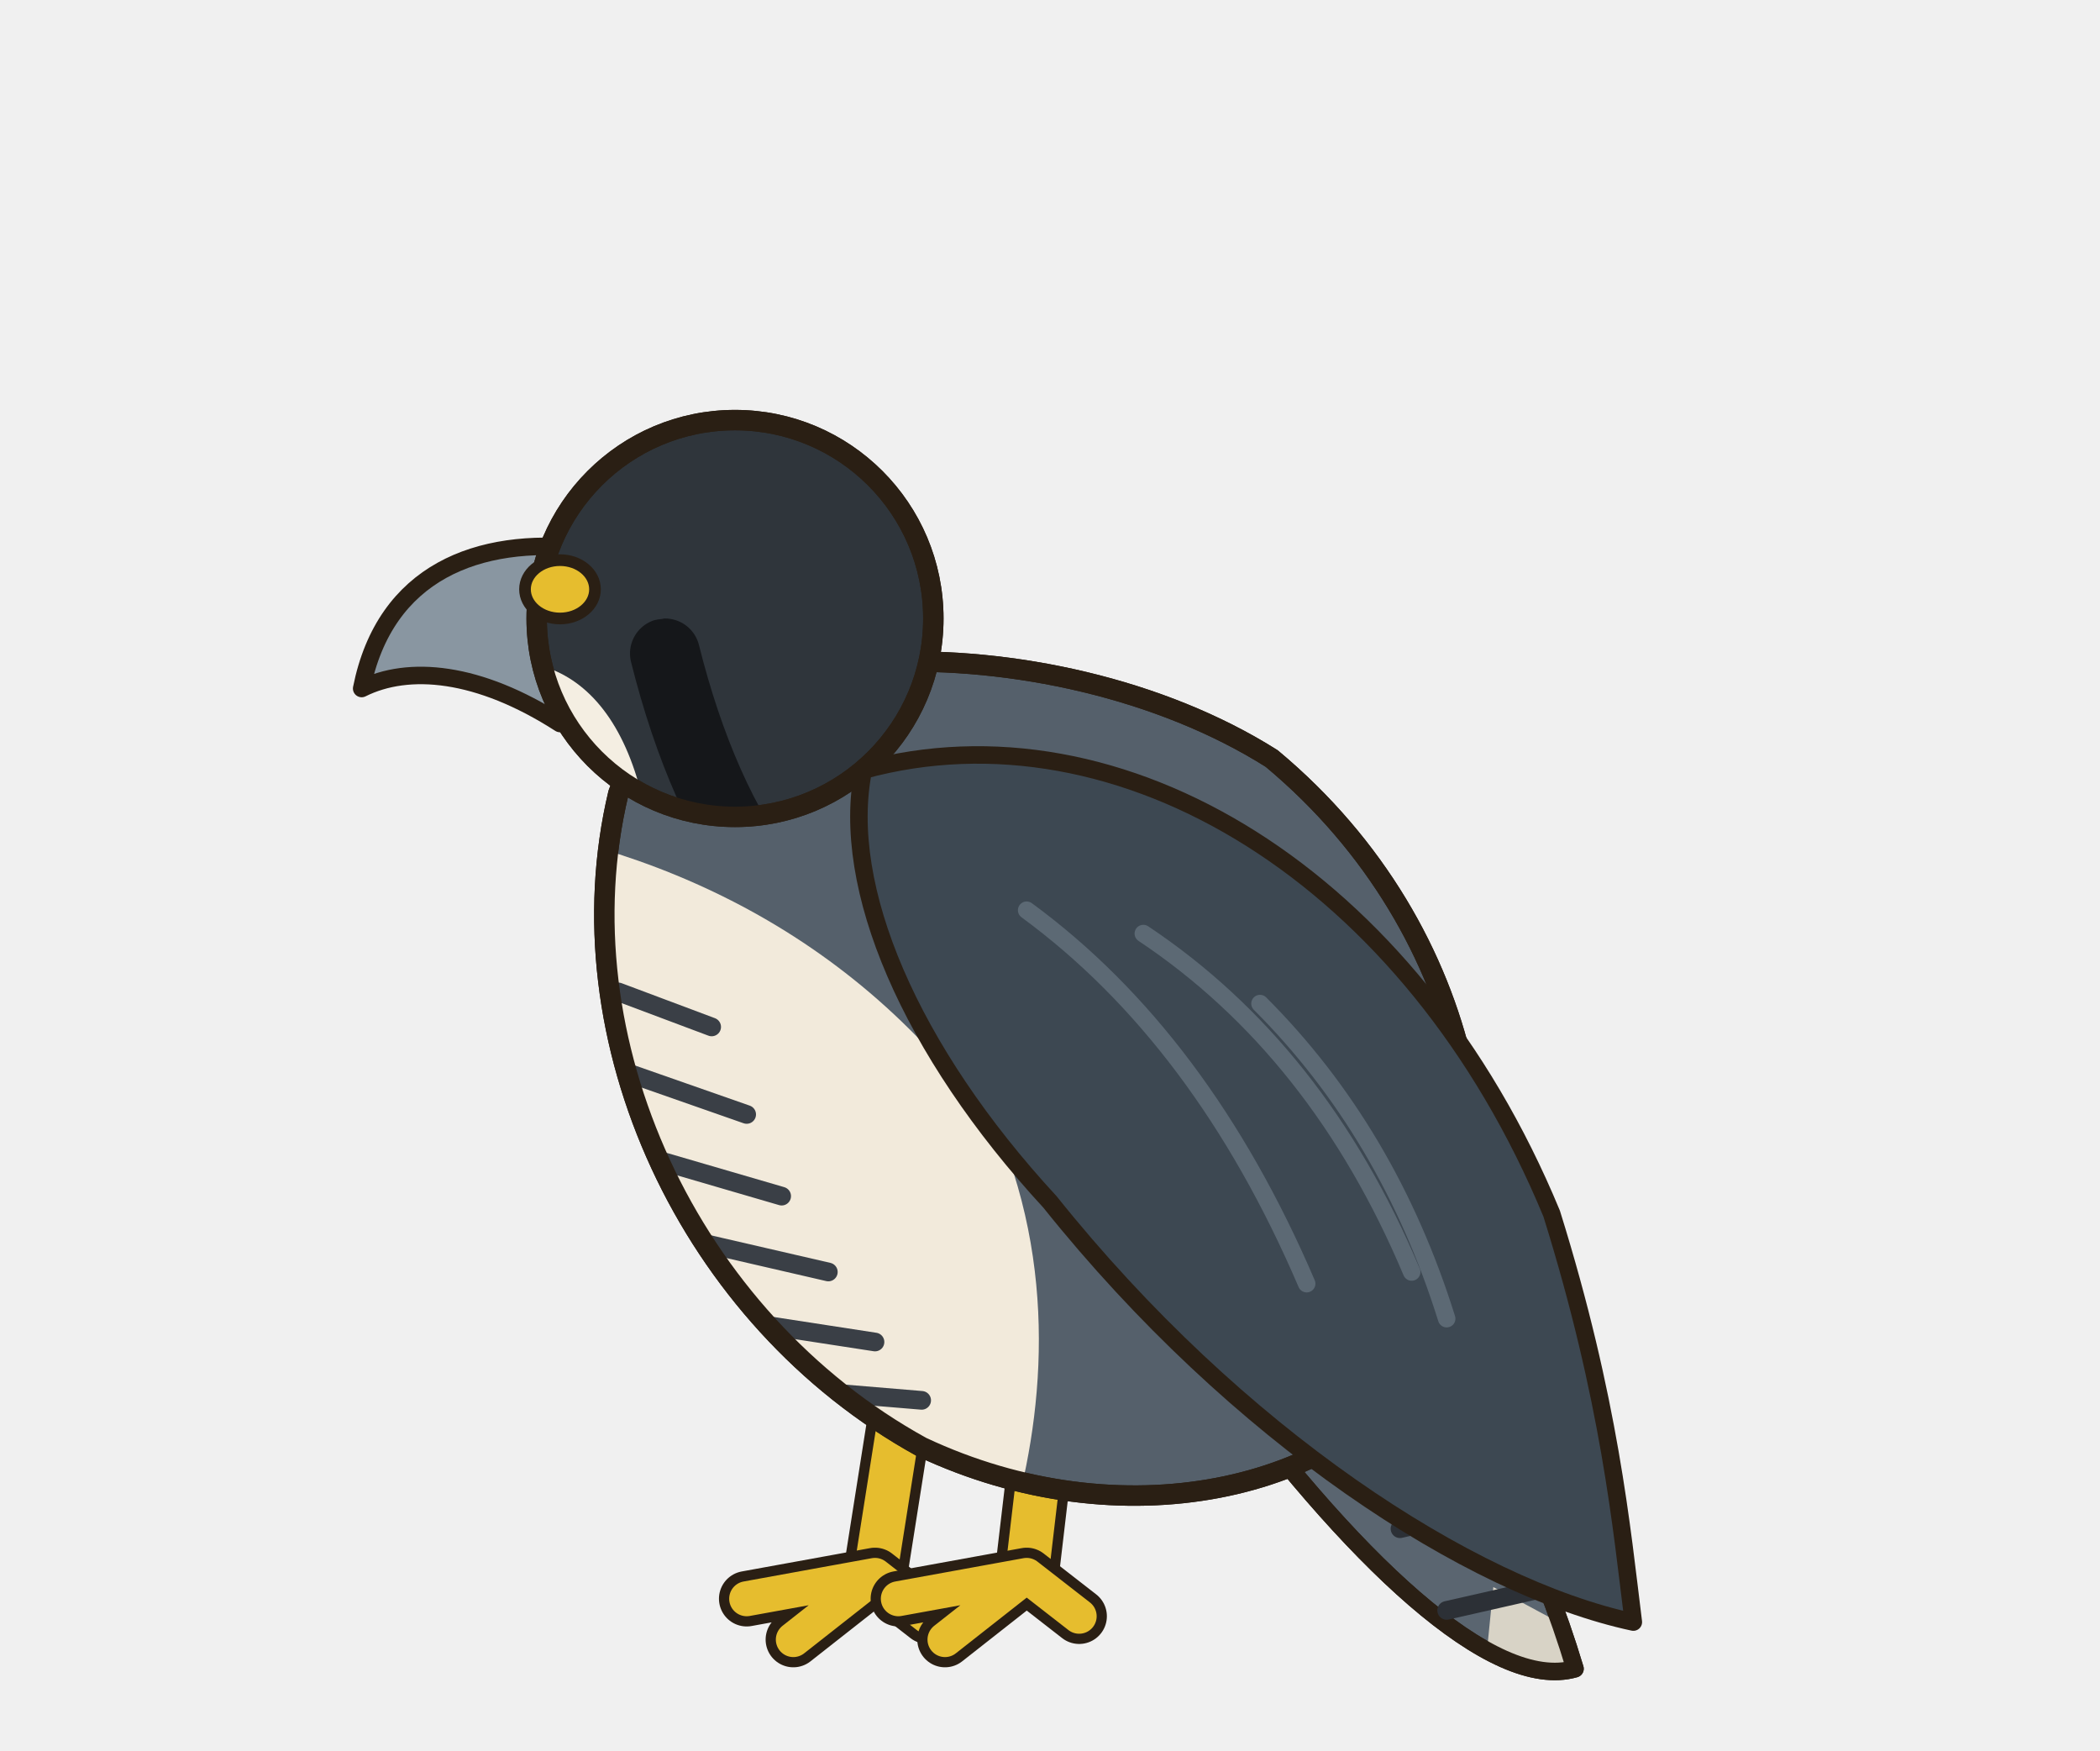
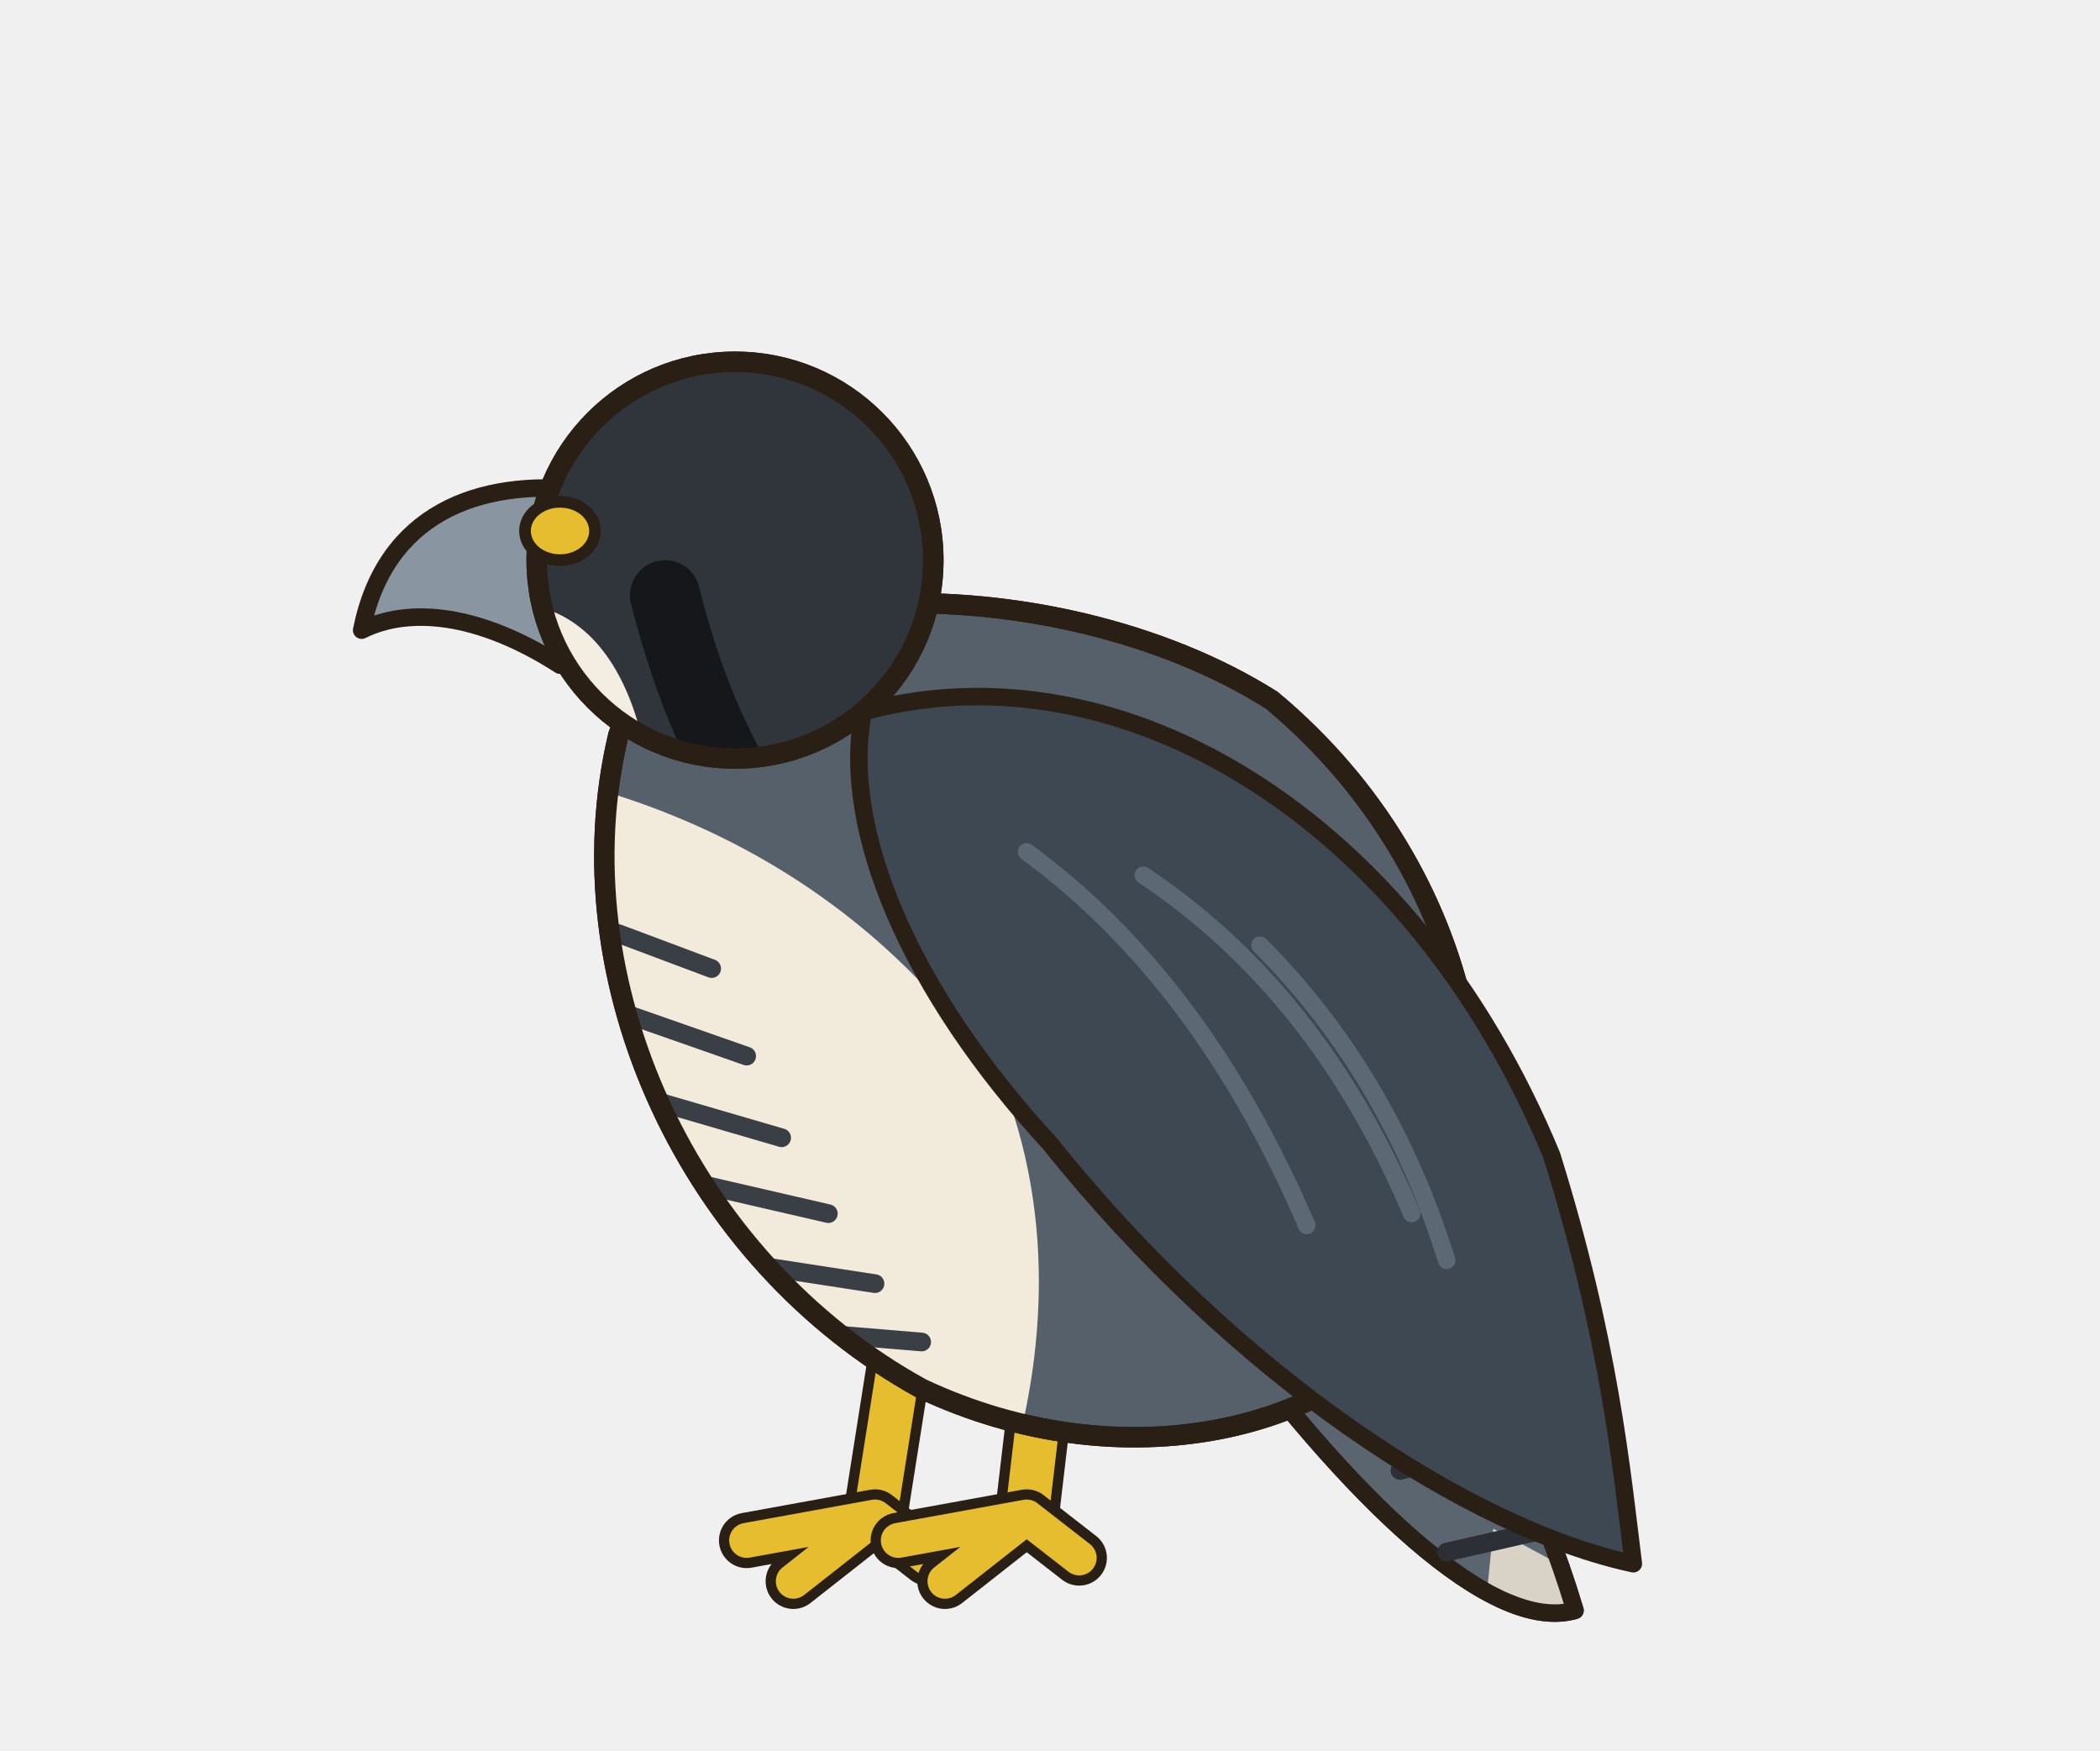
<svg xmlns="http://www.w3.org/2000/svg" role="img" aria-label="Halcón Peregrino" viewBox="-20 0 360 300" width="360" height="300" style="overflow:visible">
-   <style>#m-root{transform-box:view-box;transform-origin:150px 275px;animation:br 3.6s ease-in-out infinite}@keyframes br{0%,100%{transform:scale(1,1)}50%{transform:scale(1,1.012)}}#m-head{transform-box:view-box;transform-origin:112px 140px;animation:hb 4.6s ease-in-out infinite}@keyframes hb{0%,100%{transform:rotate(0)}22%{transform:rotate(-7.0deg)}45%{transform:rotate(4.0deg) translateY(1px)}62%{transform:rotate(-3.0deg)}80%{transform:rotate(6.0deg)}}#m-tail{transform-box:view-box;transform-origin:194px 210px;animation:tl 3.1s ease-in-out infinite}@keyframes tl{0%,66%,100%{transform:rotate(0)}74%{transform:rotate(-11.7deg)}84%{transform:rotate(5.2deg)}92%{transform:rotate(-3.9deg)}}.lid{transform-box:fill-box;transform-origin:center;animation:bl 4.4s infinite}@keyframes bl{0%,92%,100%{transform:scaleY(0)}95%{transform:scaleY(1)}}@media (prefers-reduced-motion:reduce){*{animation:none!important}}</style>
+   <style>#m-root{transform-box:view-box;transform-origin:150px 265px;animation:br 3.6s ease-in-out infinite}@keyframes br{0%,100%{transform:scale(1,1)}50%{transform:scale(1,1.012)}}#m-head{transform-box:view-box;transform-origin:112px 130px;animation:hb 4.6s ease-in-out infinite}@keyframes hb{0%,100%{transform:rotate(0)}22%{transform:rotate(-7.0deg)}45%{transform:rotate(4.0deg) translateY(1px)}62%{transform:rotate(-3.0deg)}80%{transform:rotate(6.0deg)}}#m-tail{transform-box:view-box;transform-origin:194px 200px;animation:tl 3.1s ease-in-out infinite}@keyframes tl{0%,66%,100%{transform:rotate(0)}74%{transform:rotate(-11.7deg)}84%{transform:rotate(5.2deg)}92%{transform:rotate(-3.9deg)}}.lid{transform-box:fill-box;transform-origin:center;animation:bl 4.4s infinite}@keyframes bl{0%,92%,100%{transform:scaleY(0)}95%{transform:scaleY(1)}}@media (prefers-reduced-motion:reduce){*{animation:none!important}}</style>
  <g id="m-root">
-     <path d="M136 232 L130 270" stroke="#2a1f14" stroke-width="11.0" stroke-linecap="round" />
-     <path d="M136 232 L130 270" stroke="#e6bd2e" stroke-width="7.5" stroke-linecap="round" />
-     <path d="M130 270 L108 274M130 270 L116 281M130 270 L139 277" stroke="#2a1f14" stroke-width="9.5" stroke-linecap="round" />
-     <path d="M130 270 L108 274M130 270 L116 281M130 270 L139 277" stroke="#e6bd2e" stroke-width="6.0" stroke-linecap="round" />
-     <path d="M160 236 L156 270" stroke="#2a1f14" stroke-width="11.0" stroke-linecap="round" />
-     <path d="M160 236 L156 270" stroke="#e6bd2e" stroke-width="7.5" stroke-linecap="round" />
-     <path d="M156 270 L134 274M156 270 L142 281M156 270 L165 277" stroke="#2a1f14" stroke-width="9.5" stroke-linecap="round" />
-     <path d="M156 270 L134 274M156 270 L142 281M156 270 L165 277" stroke="#e6bd2e" stroke-width="6.0" stroke-linecap="round" />
-     <g id="m-tail">
-       <path d="M190 206 C214 216 238 246 250 286 C236 290 212 268 186 232 Z" fill="#5a6570" stroke="#2a1f14" stroke-width="3" stroke-linejoin="round" stroke-linecap="round" />
-       <clipPath id="tc">
-         <path d="M190 206 C214 216 238 246 250 286 C236 290 212 268 186 232 Z" />
+     <g transform="translate(0,-10)">
+       <path d="M136 232 L130 270" stroke="#2a1f14" stroke-width="11.0" stroke-linecap="round" />
+       <path d="M136 232 L130 270" stroke="#e6bd2e" stroke-width="7.5" stroke-linecap="round" />
+       <path d="M130 270 L108 274M130 270 L116 281M130 270 L139 277" stroke="#2a1f14" stroke-width="9.5" stroke-linecap="round" />
+       <path d="M130 270 L108 274M130 270 L116 281M130 270 L139 277" stroke="#e6bd2e" stroke-width="6.0" stroke-linecap="round" />
+       <path d="M160 236 L156 270" stroke="#2a1f14" stroke-width="11.0" stroke-linecap="round" />
+       <path d="M160 236 L156 270" stroke="#e6bd2e" stroke-width="7.5" stroke-linecap="round" />
+       <path d="M156 270 L134 274M156 270 L142 281M156 270 L165 277" stroke="#2a1f14" stroke-width="9.5" stroke-linecap="round" />
+       <path d="M156 270 L134 274M156 270 L142 281M156 270 L165 277" stroke="#e6bd2e" stroke-width="6.0" stroke-linecap="round" />
+       <g id="m-tail">
+         <path d="M190 206 C214 216 238 246 250 286 C236 290 212 268 186 232 Z" fill="#5a6570" stroke="#2a1f14" stroke-width="3" stroke-linejoin="round" stroke-linecap="round" />
+         <clipPath id="tc">
+           <path d="M190 206 C214 216 238 246 250 286 C236 290 212 268 186 232 Z" />
+         </clipPath>
+         <g clip-path="url(#tc)">
+           <path d="M236 272 L262 286 L252 296 L234 292 Z" fill="#d8d3c6" />
+         </g>
+         <path d="M190 206 C214 216 238 246 250 286 C236 290 212 268 186 232 Z" fill="none" stroke="#2a1f14" stroke-width="3" stroke-linejoin="round" />
+         <path d="M204 232 L232 226" stroke="#2c3036" stroke-width="3.2" stroke-linecap="round" />
+         <path d="M212 248 L240 241" stroke="#2c3036" stroke-width="3.2" stroke-linecap="round" />
+         <path d="M220 262 L246 256" stroke="#2c3036" stroke-width="3.2" stroke-linecap="round" />
+         <path d="M228 276 L250 271" stroke="#2c3036" stroke-width="3.2" stroke-linecap="round" />
+       </g>
+       <path d="M86 136 C76 178 98 226 138 248 C172 264 210 256 226 232 C240 206 234 160 198 130 C160 106 96 108 86 136 Z" fill="#55606b" stroke="#2a1f14" stroke-width="3.5" stroke-linejoin="round" stroke-linecap="round" />
+       <clipPath id="cc">
+         <path d="M86 136 C76 178 98 226 138 248 C172 264 210 256 226 232 C240 206 234 160 198 130 C160 106 96 108 86 136 Z" />
      </clipPath>
-       <g clip-path="url(#tc)">
-         <path d="M236 272 L262 286 L252 296 L234 292 Z" fill="#d8d3c6" />
+       <g clip-path="url(#cc)">
+         <path d="M56 140 C92 144 128 160 152 196 C162 222 158 248 152 266 L56 266 Z" fill="#f2eadb" />
+         <path d="M88 184 l20 7" stroke="#3a3f46" stroke-width="3.2" stroke-linecap="round" fill="none" />
+         <path d="M90 198 l24 7" stroke="#3a3f46" stroke-width="3.2" stroke-linecap="round" fill="none" />
+         <path d="M96 212 l26 6" stroke="#3a3f46" stroke-width="3.2" stroke-linecap="round" fill="none" />
+         <path d="M104 226 l26 4" stroke="#3a3f46" stroke-width="3.2" stroke-linecap="round" fill="none" />
+         <path d="M86 170 l16 6" stroke="#3a3f46" stroke-width="3.2" stroke-linecap="round" fill="none" />
+         <path d="M114 238 l24 2" stroke="#3a3f46" stroke-width="3.2" stroke-linecap="round" fill="none" />
      </g>
-       <path d="M190 206 C214 216 238 246 250 286 C236 290 212 268 186 232 Z" fill="none" stroke="#2a1f14" stroke-width="3" stroke-linejoin="round" />
-       <path d="M204 232 L232 226" stroke="#2c3036" stroke-width="3.2" stroke-linecap="round" />
-       <path d="M212 248 L240 241" stroke="#2c3036" stroke-width="3.2" stroke-linecap="round" />
-       <path d="M220 262 L246 256" stroke="#2c3036" stroke-width="3.2" stroke-linecap="round" />
-       <path d="M228 276 L250 271" stroke="#2c3036" stroke-width="3.2" stroke-linecap="round" />
-     </g>
-     <path d="M86 136 C76 178 98 226 138 248 C172 264 210 256 226 232 C240 206 234 160 198 130 C160 106 96 108 86 136 Z" fill="#55606b" stroke="#2a1f14" stroke-width="3.5" stroke-linejoin="round" stroke-linecap="round" />
-     <clipPath id="cc">
-       <path d="M86 136 C76 178 98 226 138 248 C172 264 210 256 226 232 C240 206 234 160 198 130 C160 106 96 108 86 136 Z" />
-     </clipPath>
-     <g clip-path="url(#cc)">
-       <path d="M56 140 C92 144 128 160 152 196 C162 222 158 248 152 266 L56 266 Z" fill="#f2eadb" />
-       <path d="M88 184 l20 7" stroke="#3a3f46" stroke-width="3.2" stroke-linecap="round" fill="none" />
-       <path d="M90 198 l24 7" stroke="#3a3f46" stroke-width="3.2" stroke-linecap="round" fill="none" />
-       <path d="M96 212 l26 6" stroke="#3a3f46" stroke-width="3.2" stroke-linecap="round" fill="none" />
-       <path d="M104 226 l26 4" stroke="#3a3f46" stroke-width="3.2" stroke-linecap="round" fill="none" />
-       <path d="M86 170 l16 6" stroke="#3a3f46" stroke-width="3.2" stroke-linecap="round" fill="none" />
-       <path d="M114 238 l24 2" stroke="#3a3f46" stroke-width="3.2" stroke-linecap="round" fill="none" />
-     </g>
-     <path d="M86 136 C76 178 98 226 138 248 C172 264 210 256 226 232 C240 206 234 160 198 130 C160 106 96 108 86 136 Z" fill="none" stroke="#2a1f14" stroke-width="3.5" stroke-linejoin="round" />
-     <path d="M128 132 C172 120 222 150 246 208 C256 240 258 262 260 278 C232 272 192 246 160 206 C136 180 124 152 128 132 Z" fill="#3d4852" stroke="#2a1f14" stroke-width="3" stroke-linejoin="round" stroke-linecap="round" />
-     <path d="M176 160 q30 20 46 58 M156 156 q30 22 48 64 M196 172 q22 22 32 54" stroke="#5c6974" stroke-width="3" fill="none" stroke-linecap="round" />
-     <g id="m-head">
-       <path d="M80 94 C62 92 46 98 42 118 C50 114 62 115 76 124 Z" fill="#8996a1" stroke="#2a1f14" stroke-width="3" stroke-linejoin="round" stroke-linecap="round" />
-       <ellipse cx="106" cy="106" rx="34" ry="34" fill="#2f353b" stroke="#2a1f14" stroke-width="3.5" stroke-linejoin="round" stroke-linecap="round" />
-       <clipPath id="hc">
-         <ellipse cx="106" cy="106" rx="34" ry="34" />
-       </clipPath>
-       <g clip-path="url(#hc)">
-         <path d="M56 116 C74 108 90 118 92 150 L56 156 Z" fill="#f4eee2" />
-         <path d="M94 112 C98 128 104 142 112 152" stroke="#15171a" stroke-width="12" stroke-linecap="round" fill="none" />
+       <path d="M86 136 C76 178 98 226 138 248 C172 264 210 256 226 232 C240 206 234 160 198 130 C160 106 96 108 86 136 Z" fill="none" stroke="#2a1f14" stroke-width="3.5" stroke-linejoin="round" />
+       <path d="M128 132 C172 120 222 150 246 208 C256 240 258 262 260 278 C232 272 192 246 160 206 C136 180 124 152 128 132 Z" fill="#3d4852" stroke="#2a1f14" stroke-width="3" stroke-linejoin="round" stroke-linecap="round" />
+       <path d="M176 160 q30 20 46 58 M156 156 q30 22 48 64 M196 172 q22 22 32 54" stroke="#5c6974" stroke-width="3" fill="none" stroke-linecap="round" />
+       <g id="m-head">
+         <path d="M80 94 C62 92 46 98 42 118 C50 114 62 115 76 124 Z" fill="#8996a1" stroke="#2a1f14" stroke-width="3" stroke-linejoin="round" stroke-linecap="round" />
+         <ellipse cx="106" cy="106" rx="34" ry="34" fill="#2f353b" stroke="#2a1f14" stroke-width="3.5" stroke-linejoin="round" stroke-linecap="round" />
+         <clipPath id="hc">
+           <ellipse cx="106" cy="106" rx="34" ry="34" />
+         </clipPath>
+         <g clip-path="url(#hc)">
+           <path d="M56 116 C74 108 90 118 92 150 L56 156 Z" fill="#f4eee2" />
+           <path d="M94 112 C98 128 104 142 112 152" stroke="#15171a" stroke-width="12" stroke-linecap="round" fill="none" />
+         </g>
+         <ellipse cx="106" cy="106" rx="34" ry="34" fill="none" stroke="#2a1f14" stroke-width="3.5" />
+         <circle cx="92" cy="98" r="7.8" fill="#e6bd2e" />
+         <circle cx="92" cy="98" r="5" fill="#1b120c" />
+         <circle cx="90.5" cy="96.2" r="1.6" fill="#fff" />
+         <ellipse class="lid" cx="92" cy="98" rx="8.2" ry="8.2" fill="#2f353b" />
+         <ellipse cx="76" cy="101" rx="6" ry="5" fill="#e6bd2e" stroke="#2a1f14" stroke-width="2" />
      </g>
-       <ellipse cx="106" cy="106" rx="34" ry="34" fill="none" stroke="#2a1f14" stroke-width="3.5" />
-       <circle cx="92" cy="98" r="7.8" fill="#e6bd2e" />
-       <circle cx="92" cy="98" r="5" fill="#1b120c" />
-       <circle cx="90.5" cy="96.2" r="1.6" fill="#fff" />
-       <ellipse class="lid" cx="92" cy="98" rx="8.2" ry="8.2" fill="#2f353b" />
-       <ellipse cx="76" cy="101" rx="6" ry="5" fill="#e6bd2e" stroke="#2a1f14" stroke-width="2" />
    </g>
  </g>
</svg>
